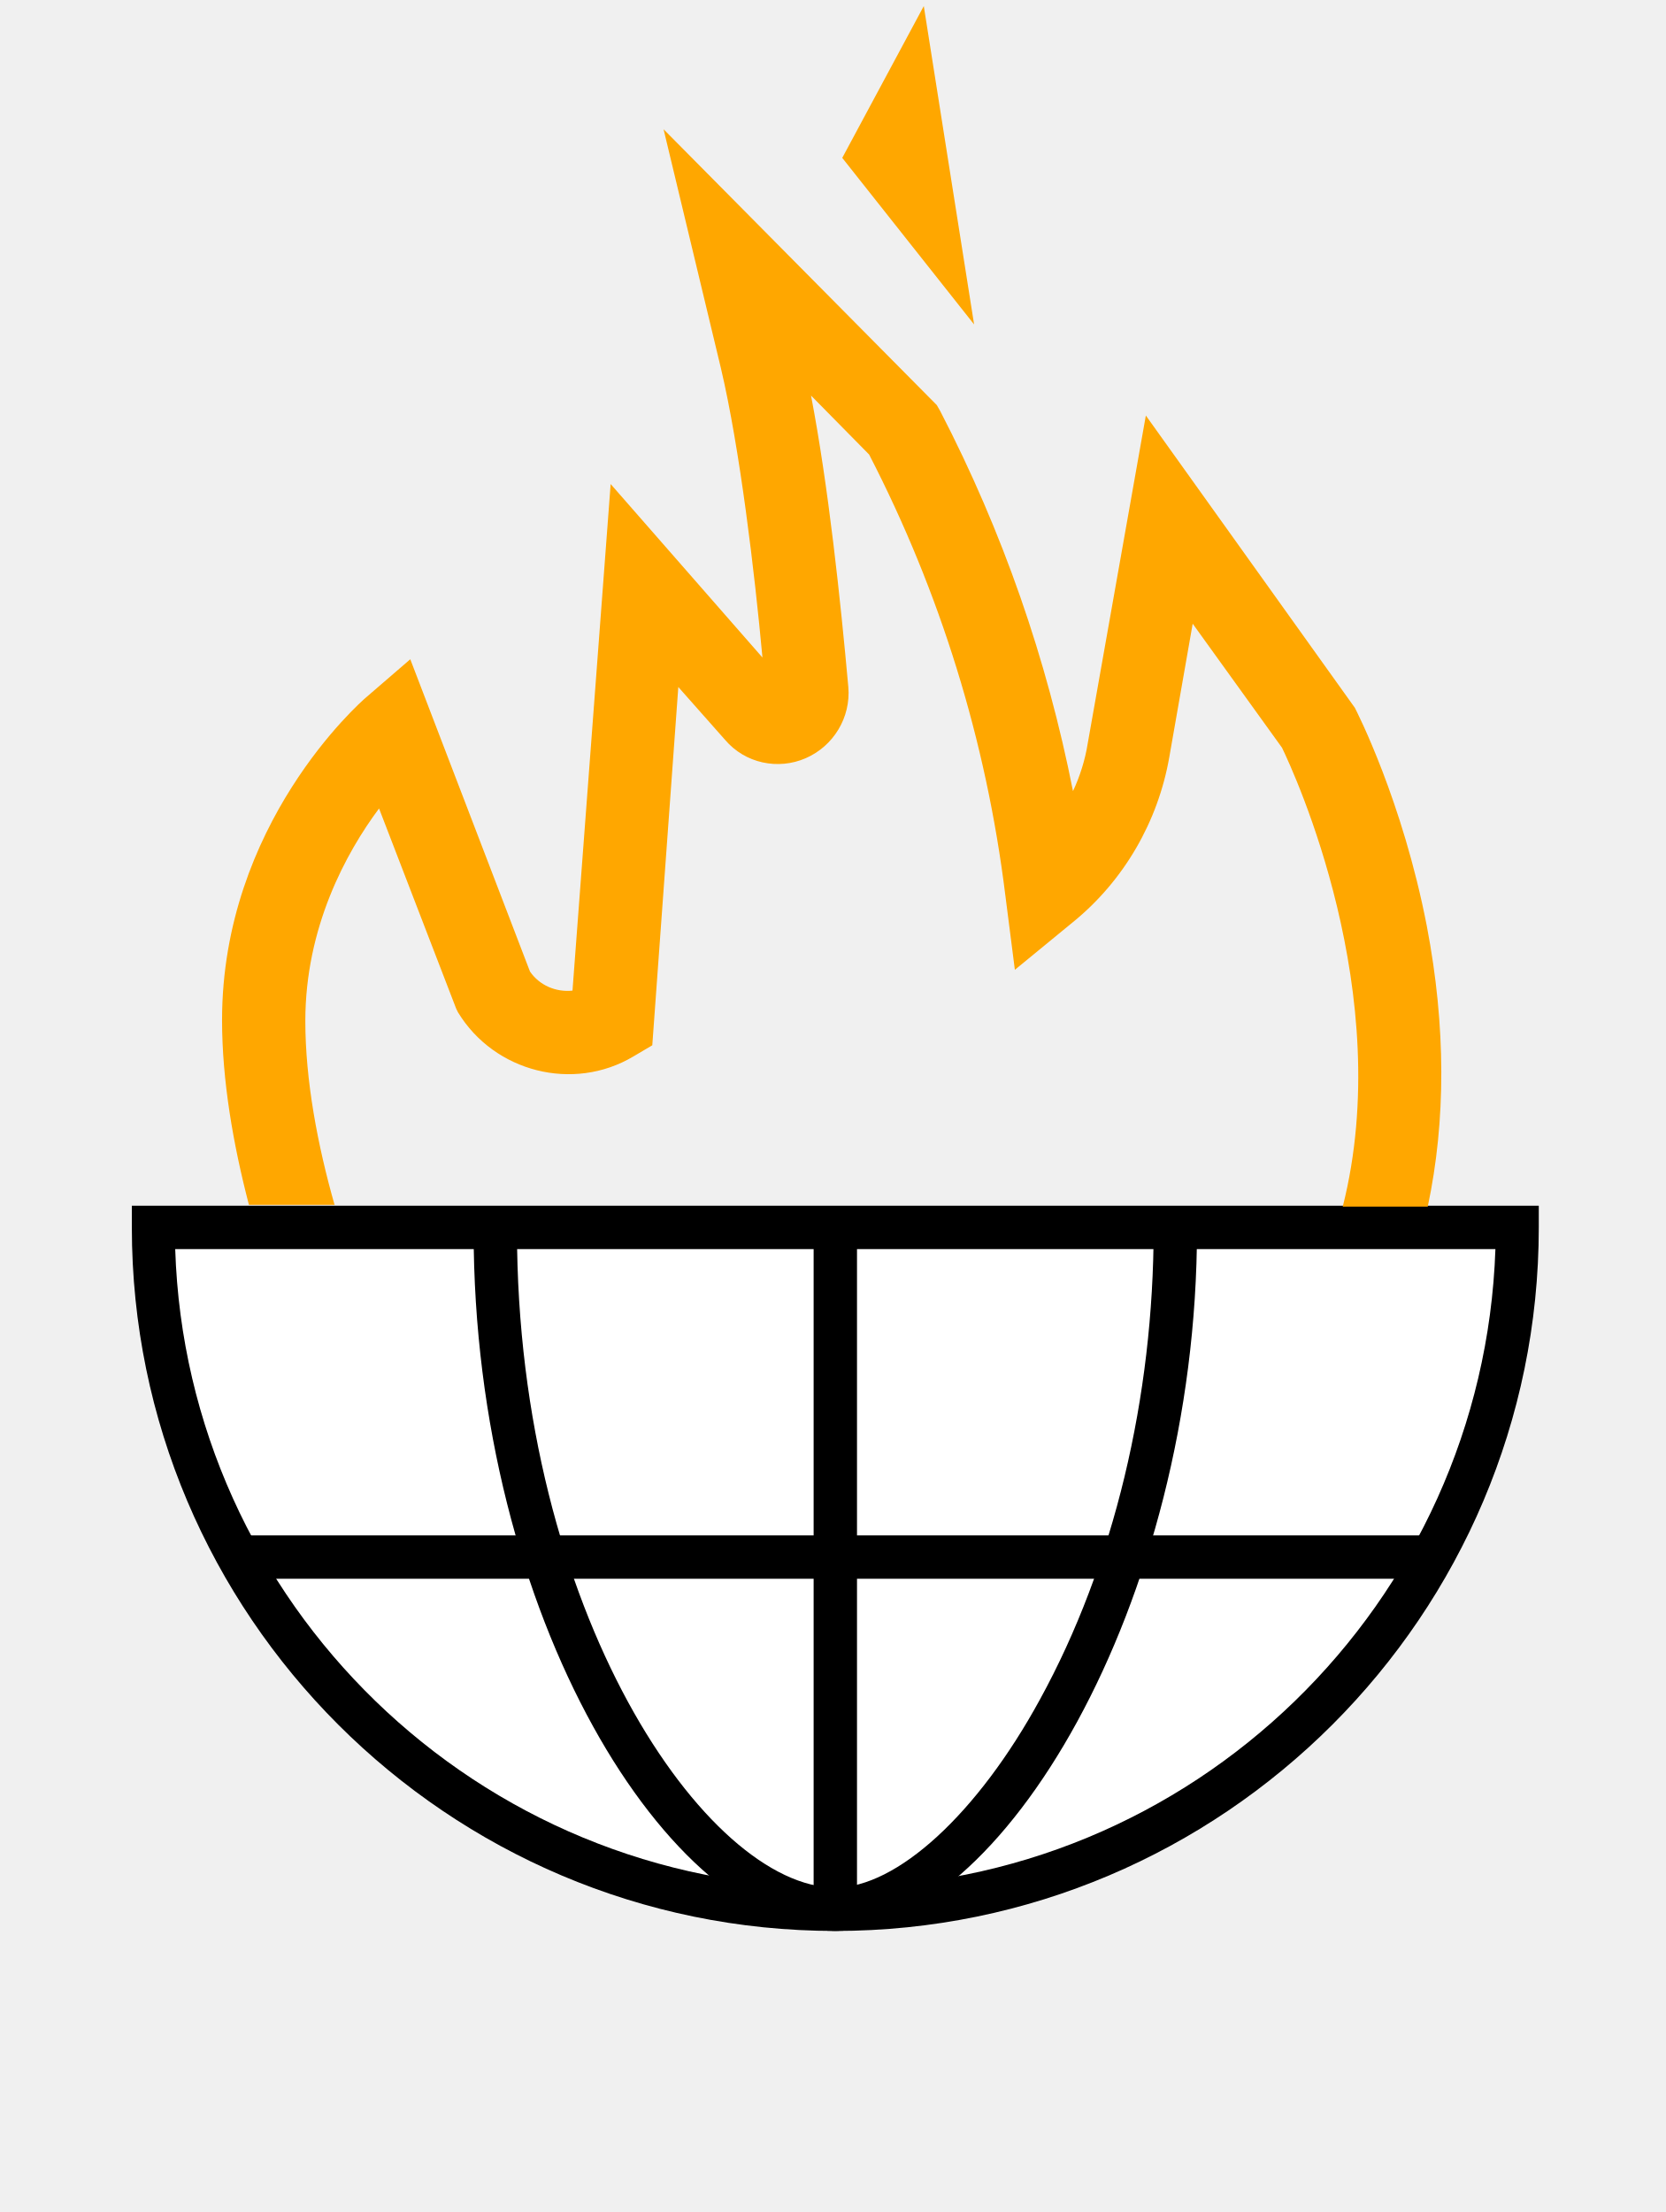
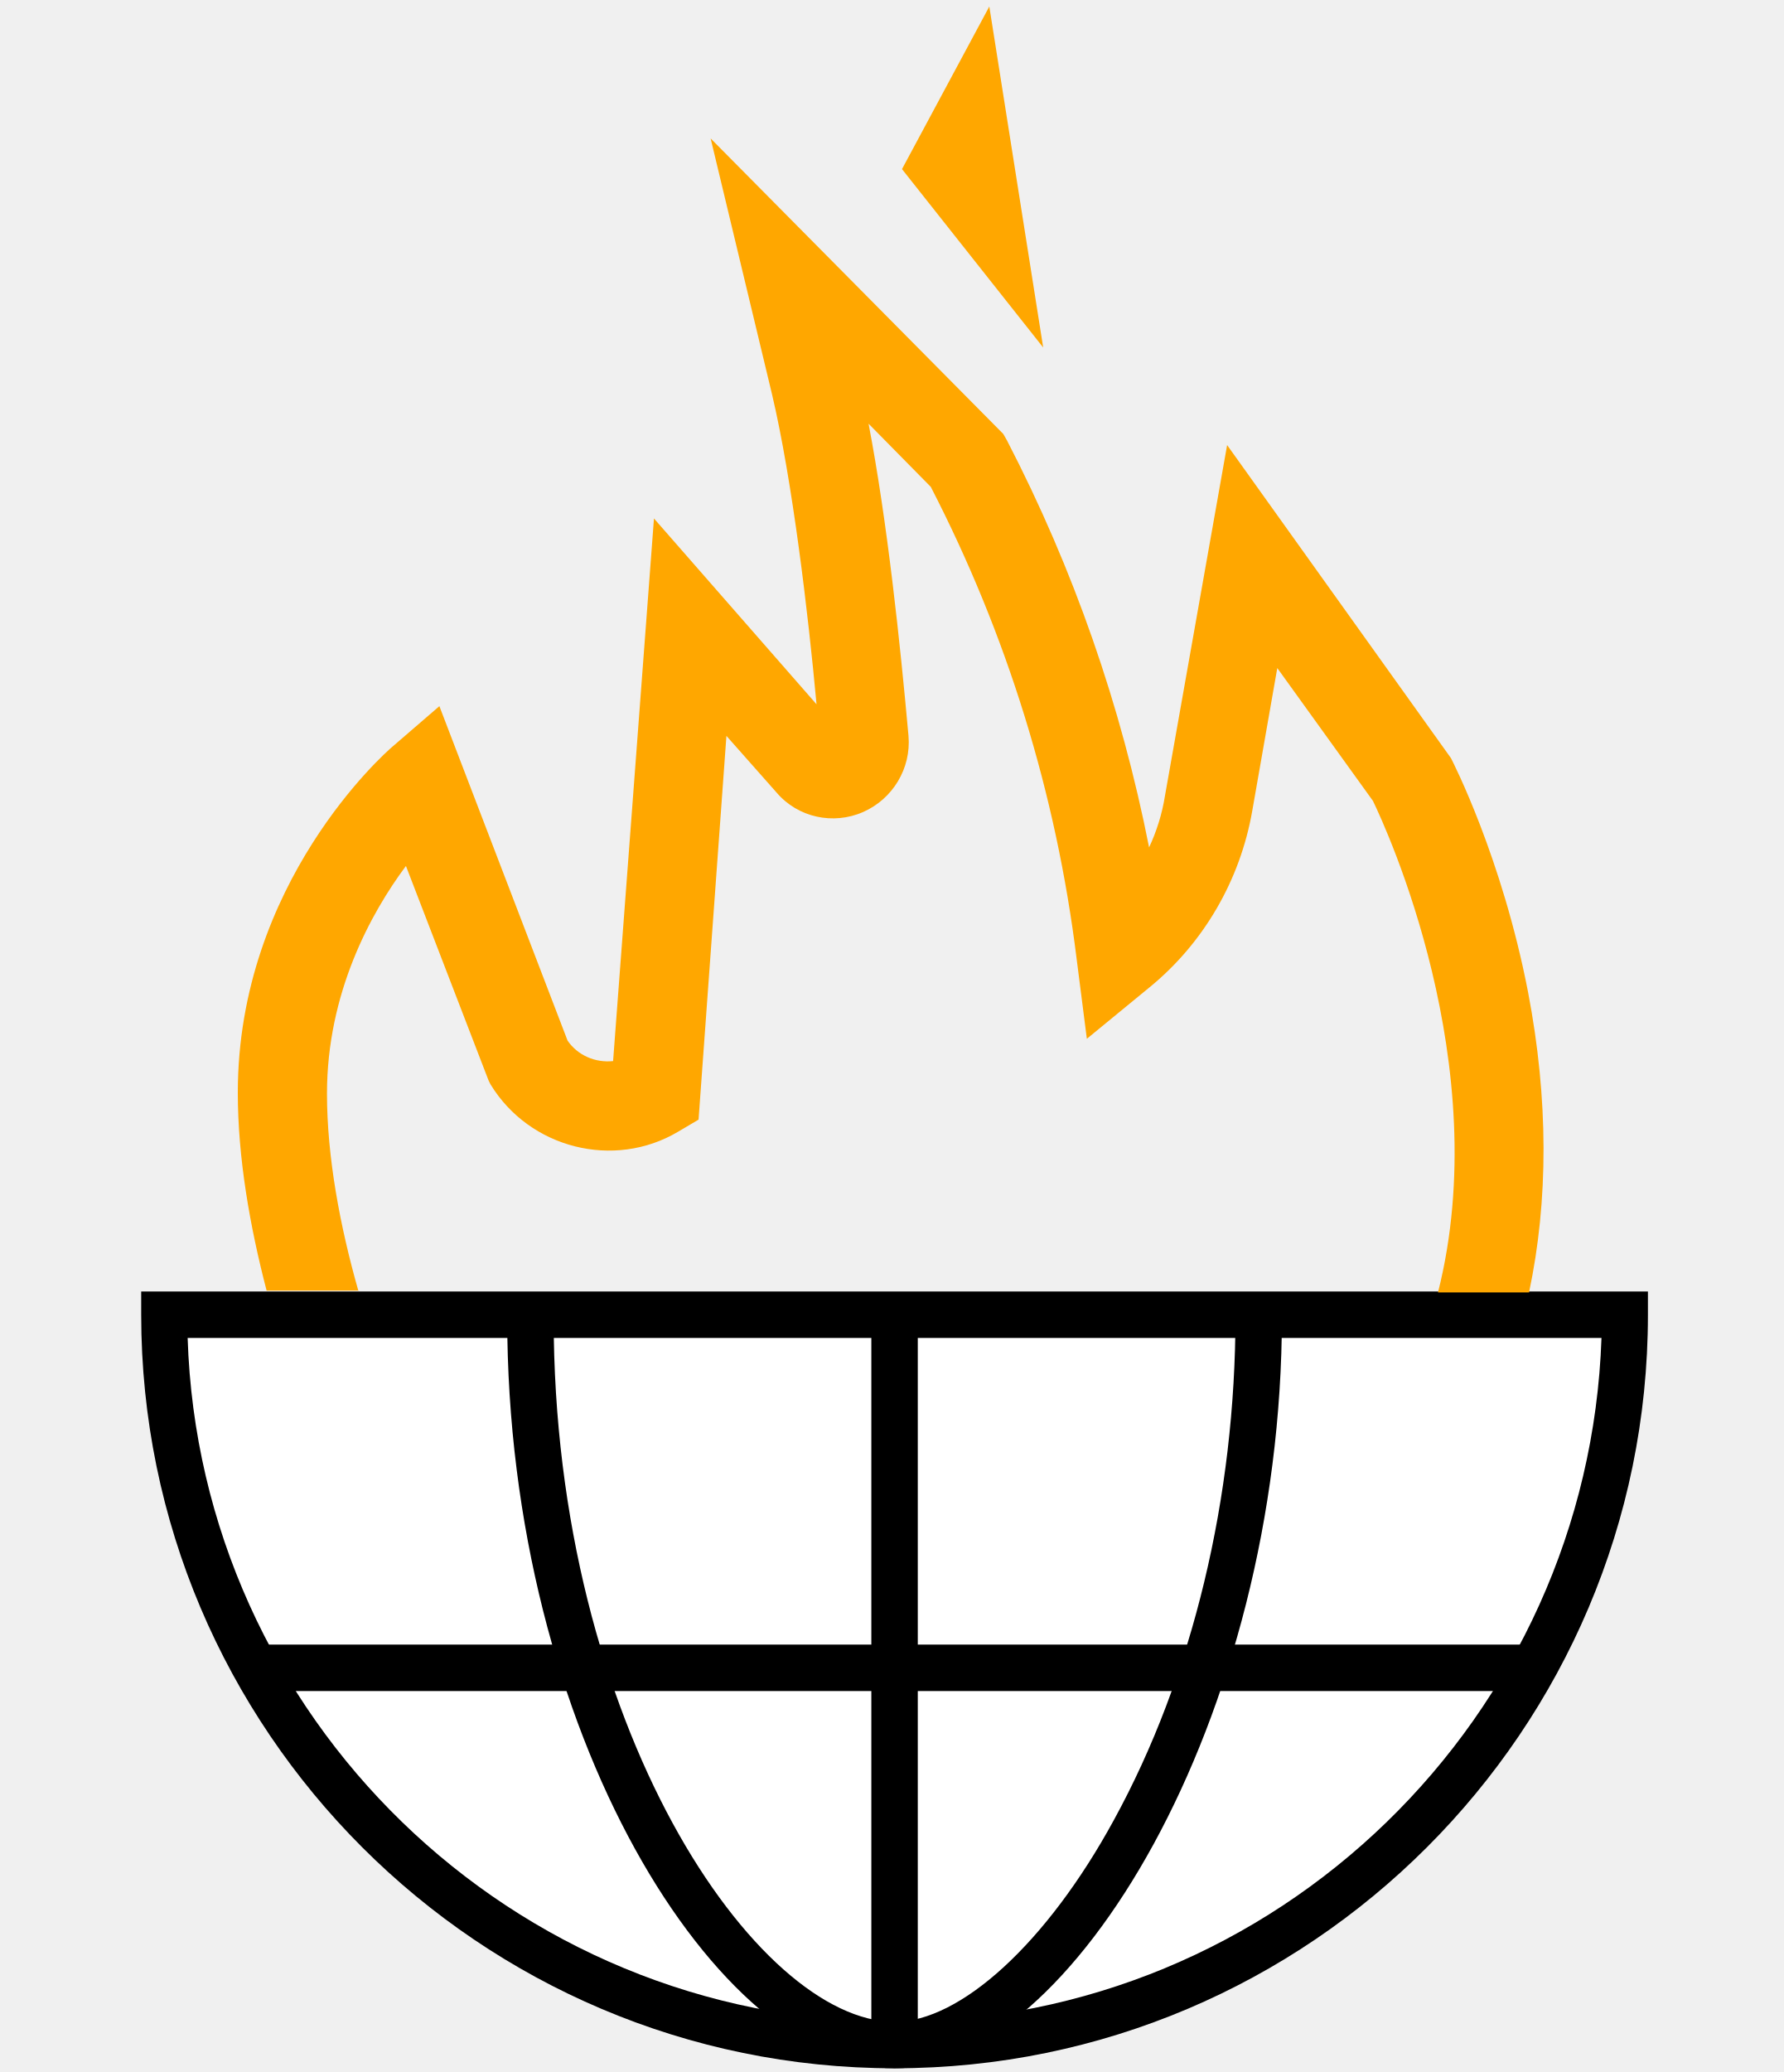
- <svg xmlns="http://www.w3.org/2000/svg" width="192px" height="255px" viewBox="0 0 192 255" version="1.1">
+ <svg xmlns="http://www.w3.org/2000/svg" width="192px" height="223px" viewBox="0 0 192 223" version="1.1">
  <g id="Page-1" stroke="none" stroke-width="1" fill="none" fill-rule="evenodd">
    <g id="GWF-not-hosted-green-icon" transform="translate(0.700616, 0.7)" fill-rule="nonzero">
      <g id="Group" transform="translate(-0, 0)">
        <polygon id="Path" fill="#FFA700" points="111.599 36.7 96.399 17.5 105.799 -2.66453526e-15" />
        <g transform="translate(-0, 62.85873)">
          <path d="M27.959,138.424 L29.657,140.122 C60.108,170.572 109.671,170.572 140.122,140.122 C170.572,109.671 170.572,60.108 140.122,29.657 L138.424,27.959 L27.959,138.424 Z" id="Path" fill="#FFFFFF" transform="translate(95.45942, 95.45942) rotate(45) translate(-95.45942, -95.45942) " />
          <path d="M95.599,159.041 C50.899,159.041 14.499,122.641 14.499,77.941 L14.499,75.441 L176.699,75.441 L176.699,77.941 C176.699,122.641 140.299,159.041 95.599,159.041 Z M19.499,80.441 C20.799,121.241 54.399,154.041 95.599,154.041 C136.799,154.041 170.299,121.241 171.699,80.441 L19.499,80.441 Z" id="Shape" fill="#000000" />
          <path d="M95.599,159.041 C76.699,159.041 53.899,123.041 53.899,78.241 L58.899,78.241 C58.899,122.241 80.799,154.041 95.599,154.041 C102.699,154.041 111.999,145.541 119.199,132.341 C127.699,116.841 132.299,97.541 132.299,78.041 L137.299,78.041 C137.299,121.641 114.399,159.041 95.599,159.041 Z" id="Path" fill="#000000" />
          <rect id="Rectangle" fill="#000000" x="26.599" y="113.441" width="137.8" height="5" />
          <rect id="Rectangle" fill="#000000" x="93.099" y="78.341" width="5" height="78.2" />
        </g>
      </g>
      <path d="M37.899,138.3 C35.899,131.3 34.499,123.8 34.499,117 C34.499,106.2 39.199,97.6 42.999,92.5 L51.899,115.6 L52.099,116 C56.299,122.9 65.399,125.2 72.299,121.1 L74.499,119.8 L77.499,78.5 L82.899,84.6 C85.199,87.3 88.999,88.1 92.199,86.7 C95.399,85.3 97.399,82 97.099,78.5 C96.199,68.5 94.799,55.3 92.799,44.9 L99.499,51.7 C107.699,67.6 112.999,84.7 115.199,102.5 L116.299,111.1 L122.999,105.6 C128.899,100.8 132.799,94 134.099,86.6 L136.799,71.2 L147.099,85.5 C148.499,88.4 160.299,113.9 154.099,138.4 L163.899,138.4 C165.999,128.5 165.999,117.6 163.799,106.1 C160.999,91.6 155.699,81.3 155.499,80.9 L131.399,47.2 L124.699,85 C124.399,86.9 123.799,88.8 122.999,90.5 C119.999,75.3 114.899,60.6 107.699,46.7 L107.299,46 L75.799,14.2 L82.399,41.7 C84.599,51 86.299,65.3 87.199,75.1 L69.699,55.1 L65.299,113.5 C63.399,113.7 61.499,112.9 60.399,111.3 L46.599,75.3 L41.499,79.7 C40.799,80.3 24.899,94.3 24.899,116.9 C24.899,123.9 26.199,131.3 27.999,138.2 L37.899,138.2 L37.899,138.3 Z" id="Path" fill="#FFA700" />
    </g>
  </g>
</svg>
